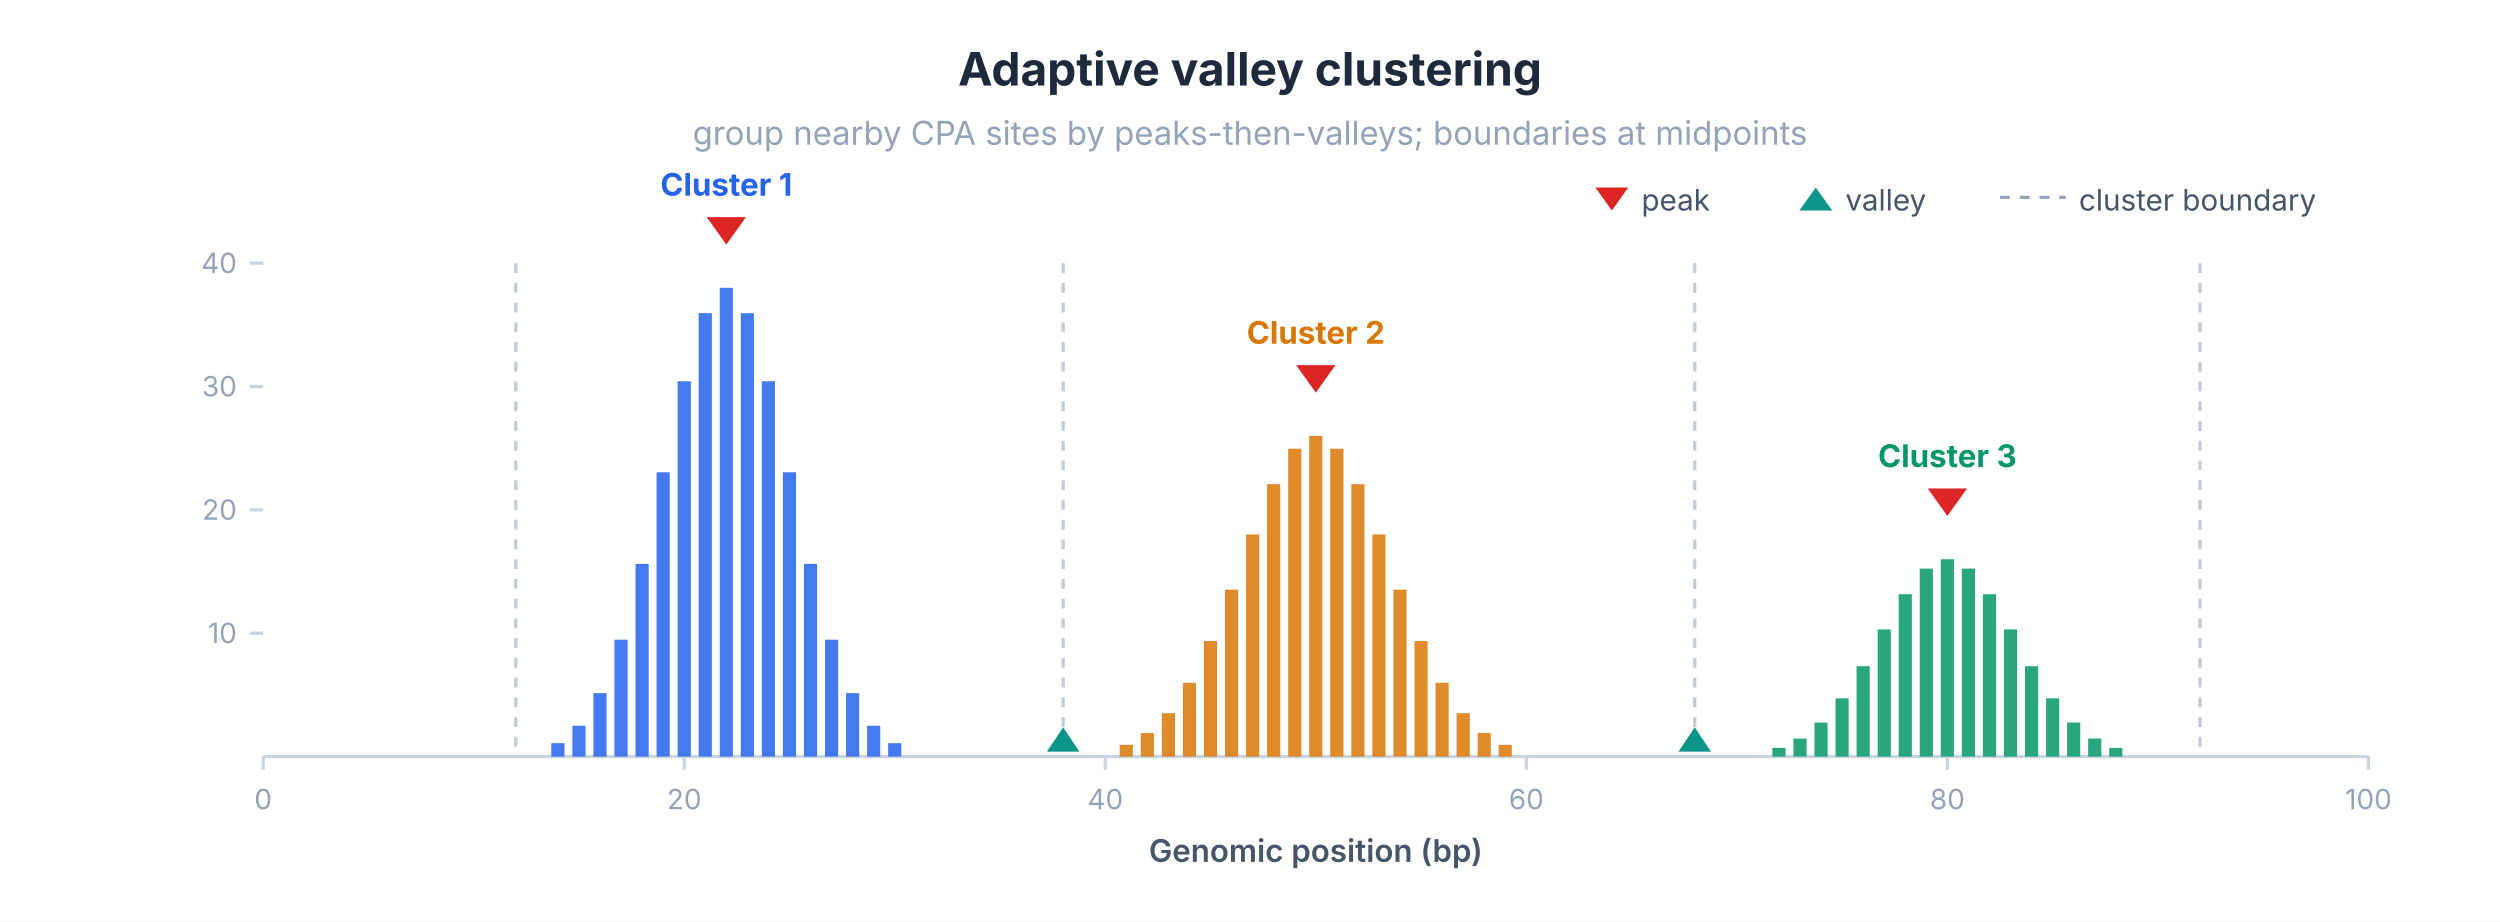
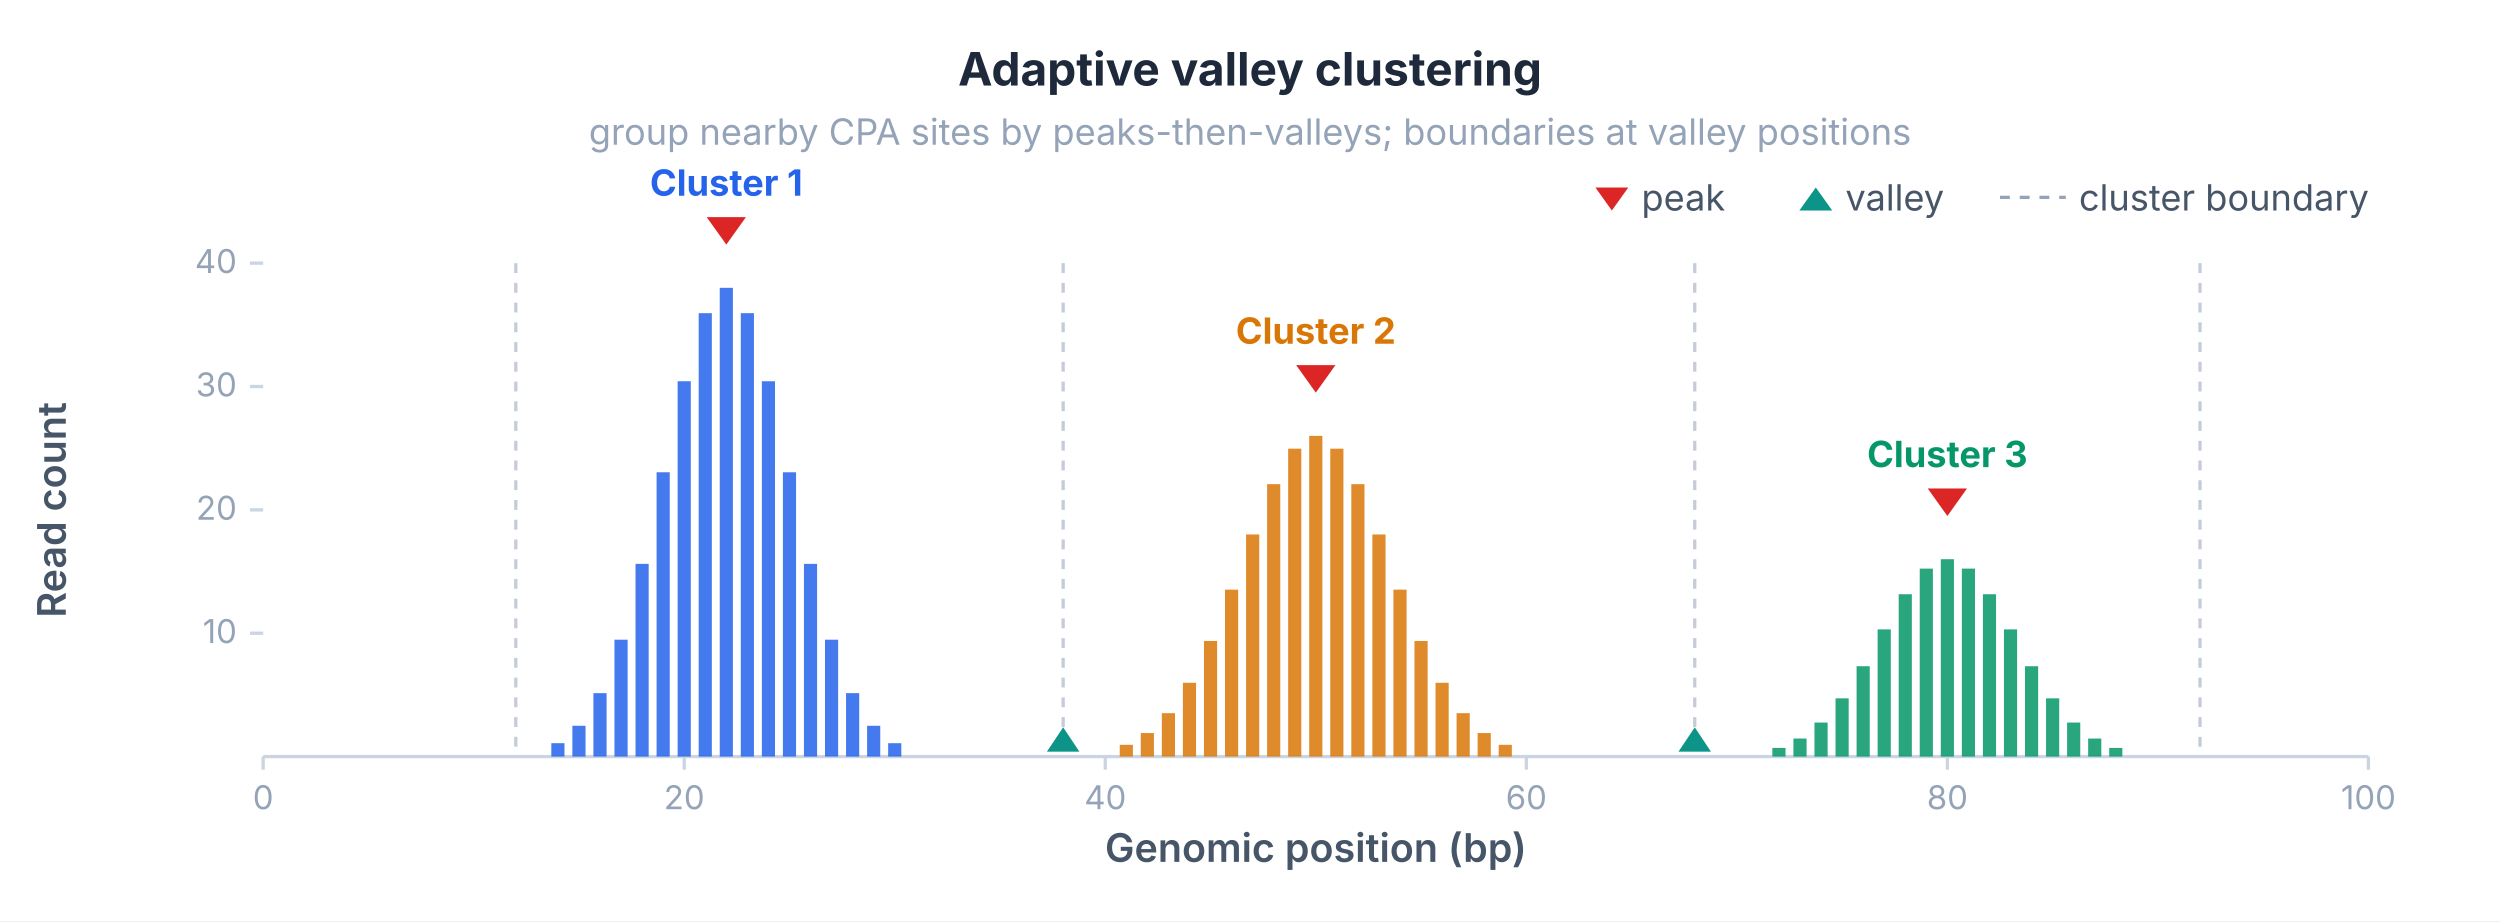
<svg xmlns="http://www.w3.org/2000/svg" width="760" height="280" viewBox="0 0 760 280">
  <rect fill="#ffffff" width="760" height="280" />
  <g font-family="Inter, Helvetica Neue, Helvetica, Arial, sans-serif">
    <text fill="#1e293b" font-size="14" font-weight="700" text-anchor="middle" x="380.0" y="26">Adaptive valley clustering</text>
-     <text fill="#94a3b8" font-size="10" font-weight="400" text-anchor="middle" x="380.0" y="44">group nearby CPA sites by peaks-then-valleys; boundaries at midpoints</text>
+     <text fill="#94a3b8" font-size="11" font-weight="400" text-anchor="middle" x="380.0" y="44">group nearby CPA sites by peaks-then-valleys; boundaries at valley positions</text>
    <line x1="80" x2="720" y1="230" y2="230" stroke="#cbd5e1" stroke-width="1" />
    <line x1="80.0" x2="80.0" y1="230" y2="234" stroke="#cbd5e1" stroke-width="1" />
-     <text fill="#94a3b8" font-size="8.5" font-weight="400" text-anchor="middle" x="80.0" y="246">0</text>
+     <text fill="#94a3b8" font-size="10" font-weight="400" text-anchor="middle" x="80.0" y="246">0</text>
    <line x1="208.0" x2="208.0" y1="230" y2="234" stroke="#cbd5e1" stroke-width="1" />
-     <text fill="#94a3b8" font-size="8.5" font-weight="400" text-anchor="middle" x="208.0" y="246">20</text>
+     <text fill="#94a3b8" font-size="10" font-weight="400" text-anchor="middle" x="208.0" y="246">20</text>
    <line x1="336.0" x2="336.0" y1="230" y2="234" stroke="#cbd5e1" stroke-width="1" />
-     <text fill="#94a3b8" font-size="8.5" font-weight="400" text-anchor="middle" x="336.0" y="246">40</text>
+     <text fill="#94a3b8" font-size="10" font-weight="400" text-anchor="middle" x="336.0" y="246">40</text>
    <line x1="464.0" x2="464.0" y1="230" y2="234" stroke="#cbd5e1" stroke-width="1" />
-     <text fill="#94a3b8" font-size="8.5" font-weight="400" text-anchor="middle" x="464.0" y="246">60</text>
+     <text fill="#94a3b8" font-size="10" font-weight="400" text-anchor="middle" x="464.0" y="246">60</text>
    <line x1="592.0" x2="592.0" y1="230" y2="234" stroke="#cbd5e1" stroke-width="1" />
-     <text fill="#94a3b8" font-size="8.5" font-weight="400" text-anchor="middle" x="592.0" y="246">80</text>
+     <text fill="#94a3b8" font-size="10" font-weight="400" text-anchor="middle" x="592.0" y="246">80</text>
    <line x1="720.0" x2="720.0" y1="230" y2="234" stroke="#cbd5e1" stroke-width="1" />
-     <text fill="#94a3b8" font-size="8.5" font-weight="400" text-anchor="middle" x="720.0" y="246">100</text>
-     <text fill="#475569" font-size="9.5" font-weight="600" text-anchor="middle" x="400.0" y="262">Genomic position (bp)</text>
+     <text fill="#94a3b8" font-size="10" font-weight="400" text-anchor="middle" x="720.0" y="246">100</text>
+     <text fill="#475569" font-size="12" font-weight="600" text-anchor="middle" x="400.0" y="262">Genomic position (bp)</text>
    <line x1="76" x2="80" y1="192.5" y2="192.5" stroke="#cbd5e1" stroke-width="1" />
-     <text fill="#94a3b8" font-size="8.5" font-weight="400" text-anchor="end" x="72" y="195.5">10</text>
+     <text fill="#94a3b8" font-size="10" font-weight="400" text-anchor="end" x="72" y="195.5">10</text>
    <line x1="76" x2="80" y1="155.0" y2="155.0" stroke="#cbd5e1" stroke-width="1" />
-     <text fill="#94a3b8" font-size="8.5" font-weight="400" text-anchor="end" x="72" y="158.0">20</text>
+     <text fill="#94a3b8" font-size="10" font-weight="400" text-anchor="end" x="72" y="158.0">20</text>
    <line x1="76" x2="80" y1="117.5" y2="117.5" stroke="#cbd5e1" stroke-width="1" />
-     <text fill="#94a3b8" font-size="8.5" font-weight="400" text-anchor="end" x="72" y="120.5">30</text>
+     <text fill="#94a3b8" font-size="10" font-weight="400" text-anchor="end" x="72" y="120.5">30</text>
    <line x1="76" x2="80" y1="80.0" y2="80.0" stroke="#cbd5e1" stroke-width="1" />
-     <text fill="#94a3b8" font-size="8.5" font-weight="400" text-anchor="end" x="72" y="83.0">40</text>
+     <text fill="#94a3b8" font-size="10" font-weight="400" text-anchor="end" x="72" y="83.0">40</text>
+     <text fill="#475569" font-size="12" font-weight="600" text-anchor="middle" x="20" y="155.00" transform="rotate(-90 20 155.00)">Read count</text>
    <line x1="156.8" x2="156.8" y1="80" y2="230" stroke="#94a3b8" stroke-width="1" stroke-dasharray="3,3" opacity="0.55" />
    <line x1="323.2" x2="323.2" y1="80" y2="230" stroke="#94a3b8" stroke-width="1" stroke-dasharray="3,3" opacity="0.55" />
    <line x1="515.2" x2="515.2" y1="80" y2="230" stroke="#94a3b8" stroke-width="1" stroke-dasharray="3,3" opacity="0.55" />
    <line x1="668.8" x2="668.8" y1="80" y2="230" stroke="#94a3b8" stroke-width="1" stroke-dasharray="3,3" opacity="0.55" />
    <rect x="167.6" y="225.929" width="4" height="4.071" fill="#2563eb" opacity="0.85" />
    <rect x="174.0" y="220.634" width="4" height="9.366" fill="#2563eb" opacity="0.85" />
    <rect x="180.4" y="210.715" width="4" height="19.285" fill="#2563eb" opacity="0.85" />
    <rect x="186.8" y="194.467" width="4" height="35.533" fill="#2563eb" opacity="0.85" />
    <rect x="193.2" y="171.416" width="4" height="58.584" fill="#2563eb" opacity="0.85" />
    <rect x="199.6" y="143.569" width="4" height="86.431" fill="#2563eb" opacity="0.85" />
    <rect x="206.0" y="115.895" width="4" height="114.105" fill="#2563eb" opacity="0.85" />
    <rect x="212.4" y="95.201" width="4" height="134.799" fill="#2563eb" opacity="0.85" />
    <rect x="218.8" y="87.5" width="4" height="142.5" fill="#2563eb" opacity="0.85" />
    <rect x="225.2" y="95.201" width="4" height="134.799" fill="#2563eb" opacity="0.85" />
    <rect x="231.6" y="115.895" width="4" height="114.105" fill="#2563eb" opacity="0.85" />
    <rect x="238.0" y="143.569" width="4" height="86.431" fill="#2563eb" opacity="0.85" />
    <rect x="244.4" y="171.416" width="4" height="58.584" fill="#2563eb" opacity="0.85" />
    <rect x="250.8" y="194.467" width="4" height="35.533" fill="#2563eb" opacity="0.85" />
    <rect x="257.2" y="210.715" width="4" height="19.285" fill="#2563eb" opacity="0.85" />
    <rect x="263.6" y="220.634" width="4" height="9.366" fill="#2563eb" opacity="0.85" />
    <rect x="270.0" y="225.929" width="4" height="4.071" fill="#2563eb" opacity="0.85" />
    <rect x="340.4" y="226.426" width="4" height="3.574" fill="#d97706" opacity="0.85" />
    <rect x="346.8" y="222.846" width="4" height="7.154" fill="#d97706" opacity="0.85" />
    <rect x="353.2" y="216.805" width="4" height="13.195" fill="#d97706" opacity="0.85" />
    <rect x="359.6" y="207.569" width="4" height="22.431" fill="#d97706" opacity="0.85" />
    <rect x="366.0" y="194.856" width="4" height="35.144" fill="#d97706" opacity="0.85" />
    <rect x="372.4" y="179.256" width="4" height="50.744" fill="#d97706" opacity="0.85" />
    <rect x="378.8" y="162.474" width="4" height="67.526" fill="#d97706" opacity="0.85" />
    <rect x="385.2" y="147.187" width="4" height="82.813" fill="#d97706" opacity="0.85" />
    <rect x="391.6" y="136.399" width="4" height="93.601" fill="#d97706" opacity="0.85" />
    <rect x="398.0" y="132.5" width="4" height="97.5" fill="#d97706" opacity="0.85" />
    <rect x="404.4" y="136.399" width="4" height="93.601" fill="#d97706" opacity="0.85" />
    <rect x="410.8" y="147.187" width="4" height="82.813" fill="#d97706" opacity="0.85" />
    <rect x="417.2" y="162.474" width="4" height="67.526" fill="#d97706" opacity="0.85" />
    <rect x="423.6" y="179.256" width="4" height="50.744" fill="#d97706" opacity="0.85" />
    <rect x="430.0" y="194.856" width="4" height="35.144" fill="#d97706" opacity="0.85" />
    <rect x="436.4" y="207.569" width="4" height="22.431" fill="#d97706" opacity="0.85" />
    <rect x="442.8" y="216.805" width="4" height="13.195" fill="#d97706" opacity="0.85" />
    <rect x="449.2" y="222.846" width="4" height="7.154" fill="#d97706" opacity="0.85" />
    <rect x="455.6" y="226.426" width="4" height="3.574" fill="#d97706" opacity="0.85" />
    <rect x="538.8" y="227.364" width="4" height="2.636" fill="#059669" opacity="0.85" />
    <rect x="545.2" y="224.516" width="4" height="5.484" fill="#059669" opacity="0.85" />
    <rect x="551.6" y="219.655" width="4" height="10.345" fill="#059669" opacity="0.85" />
    <rect x="558.0" y="212.299" width="4" height="17.701" fill="#059669" opacity="0.85" />
    <rect x="564.4" y="202.53" width="4" height="27.47" fill="#059669" opacity="0.85" />
    <rect x="570.8" y="191.337" width="4" height="38.663" fill="#059669" opacity="0.85" />
    <rect x="577.2" y="180.645" width="4" height="49.355" fill="#059669" opacity="0.85" />
    <rect x="583.6" y="172.859" width="4" height="57.141" fill="#059669" opacity="0.85" />
    <rect x="590.0" y="170.0" width="4" height="60.0" fill="#059669" opacity="0.85" />
    <rect x="596.4" y="172.859" width="4" height="57.141" fill="#059669" opacity="0.85" />
    <rect x="602.8" y="180.645" width="4" height="49.355" fill="#059669" opacity="0.85" />
    <rect x="609.2" y="191.337" width="4" height="38.663" fill="#059669" opacity="0.85" />
    <rect x="615.6" y="202.53" width="4" height="27.47" fill="#059669" opacity="0.85" />
    <rect x="622.0" y="212.299" width="4" height="17.701" fill="#059669" opacity="0.85" />
    <rect x="628.4" y="219.655" width="4" height="10.345" fill="#059669" opacity="0.85" />
    <rect x="634.8" y="224.516" width="4" height="5.484" fill="#059669" opacity="0.85" />
    <rect x="641.2" y="227.364" width="4" height="2.636" fill="#059669" opacity="0.85" />
    <polygon points="215.8,66.5 225.8,66.5 220.8,73.5" fill="#dc2626" stroke="#dc2626" />
-     <text fill="#2563eb" font-size="9.5" font-weight="700" text-anchor="middle" x="220.8" y="59.5">Cluster 1</text>
+     <text fill="#2563eb" font-size="11" font-weight="700" text-anchor="middle" x="220.8" y="59.5">Cluster 1</text>
    <polygon points="395.0,111.5 405.0,111.5 400.0,118.5" fill="#dc2626" stroke="#dc2626" />
-     <text fill="#d97706" font-size="9.5" font-weight="700" text-anchor="middle" x="400.0" y="104.5">Cluster 2</text>
+     <text fill="#d97706" font-size="11" font-weight="700" text-anchor="middle" x="400.0" y="104.5">Cluster 2</text>
    <polygon points="587.0,149.0 597.0,149.0 592.0,156.0" fill="#dc2626" stroke="#dc2626" />
-     <text fill="#059669" font-size="9.5" font-weight="700" text-anchor="middle" x="592.0" y="142.0">Cluster 3</text>
+     <text fill="#059669" font-size="11" font-weight="700" text-anchor="middle" x="592.0" y="142.0">Cluster 3</text>
    <polygon points="319.2,228 327.2,228 323.2,222" fill="#0d9488" stroke="#0d9488" />
    <polygon points="511.2,228 519.2,228 515.2,222" fill="#0d9488" stroke="#0d9488" />
    <polygon points="485,57 495,57 490,64" fill="#dc2626" />
-     <text fill="#475569" font-size="9" font-weight="400" text-anchor="start" x="499" y="64">peak</text>
+     <text fill="#475569" font-size="11" font-weight="400" text-anchor="start" x="499" y="64">peak</text>
    <polygon points="547,64 557,64 552,57" fill="#0d9488" />
-     <text fill="#475569" font-size="9" font-weight="400" text-anchor="start" x="561" y="64">valley</text>
+     <text fill="#475569" font-size="11" font-weight="400" text-anchor="start" x="561" y="64">valley</text>
    <line x1="608" x2="628" y1="60" y2="60" stroke="#94a3b8" stroke-dasharray="3,3" />
-     <text fill="#475569" font-size="9" font-weight="400" text-anchor="start" x="632" y="64">cluster boundary</text>
+     <text fill="#475569" font-size="11" font-weight="400" text-anchor="start" x="632" y="64">cluster boundary</text>
  </g>
</svg>
